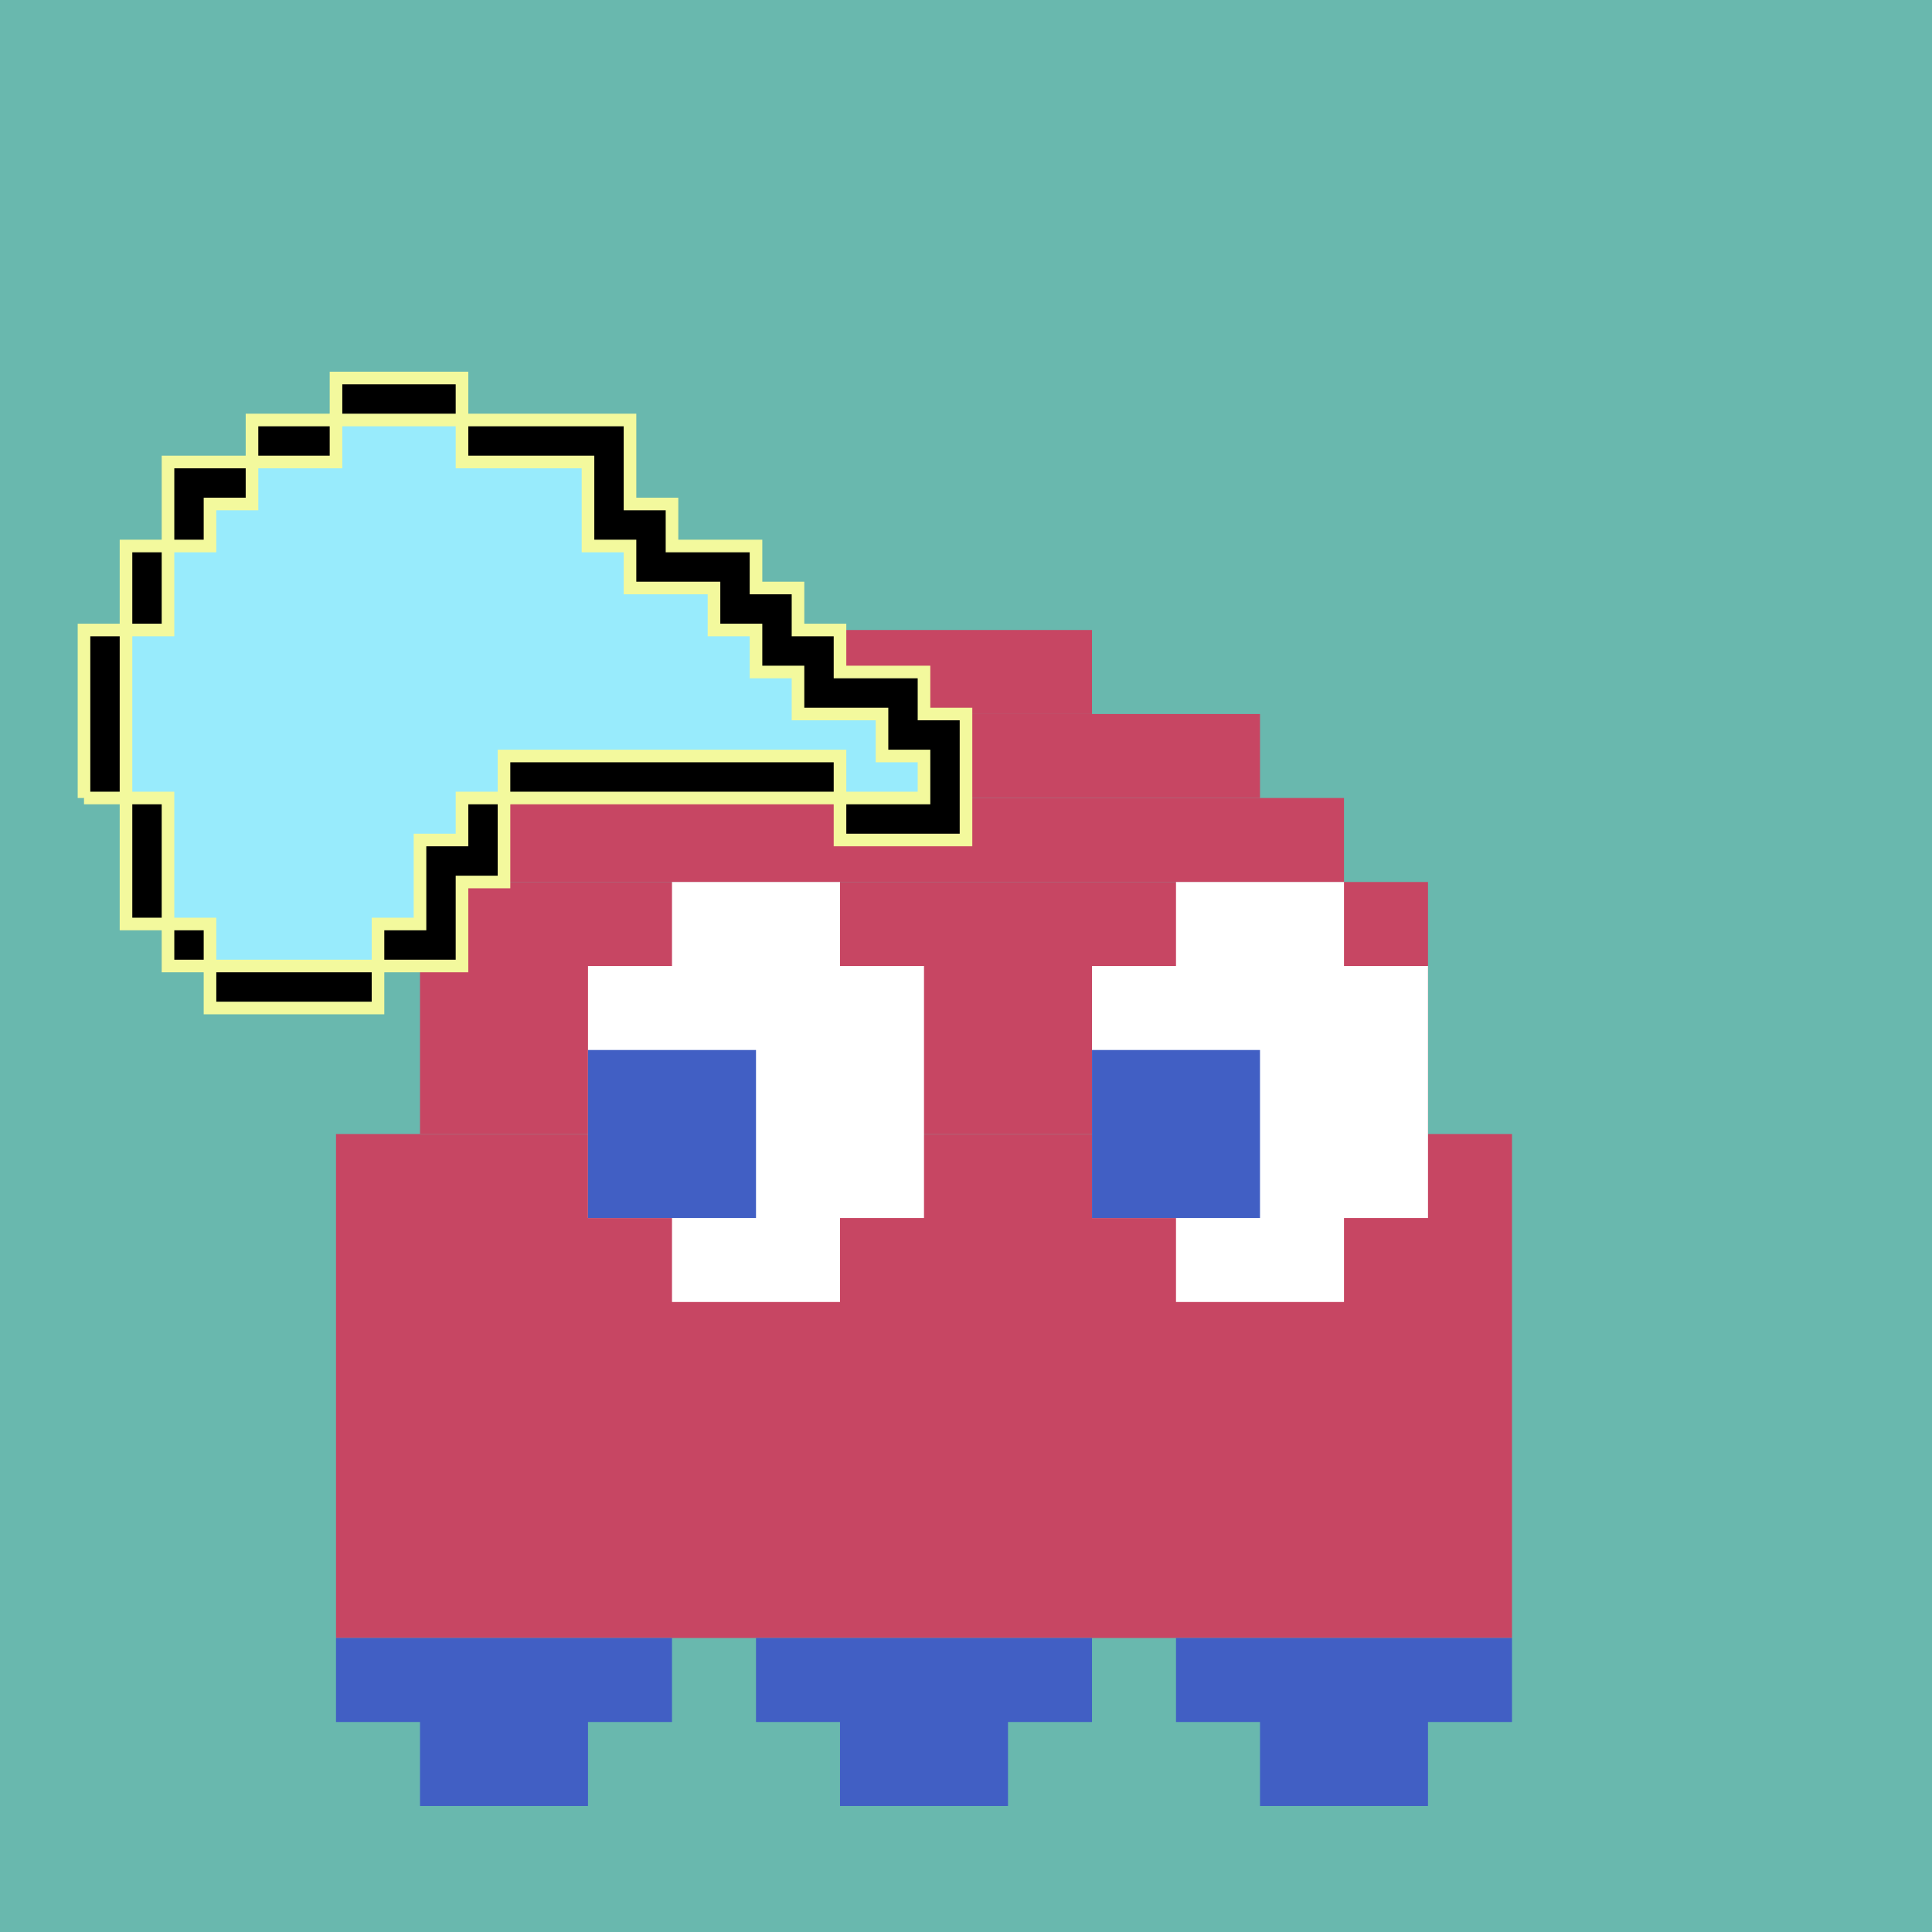
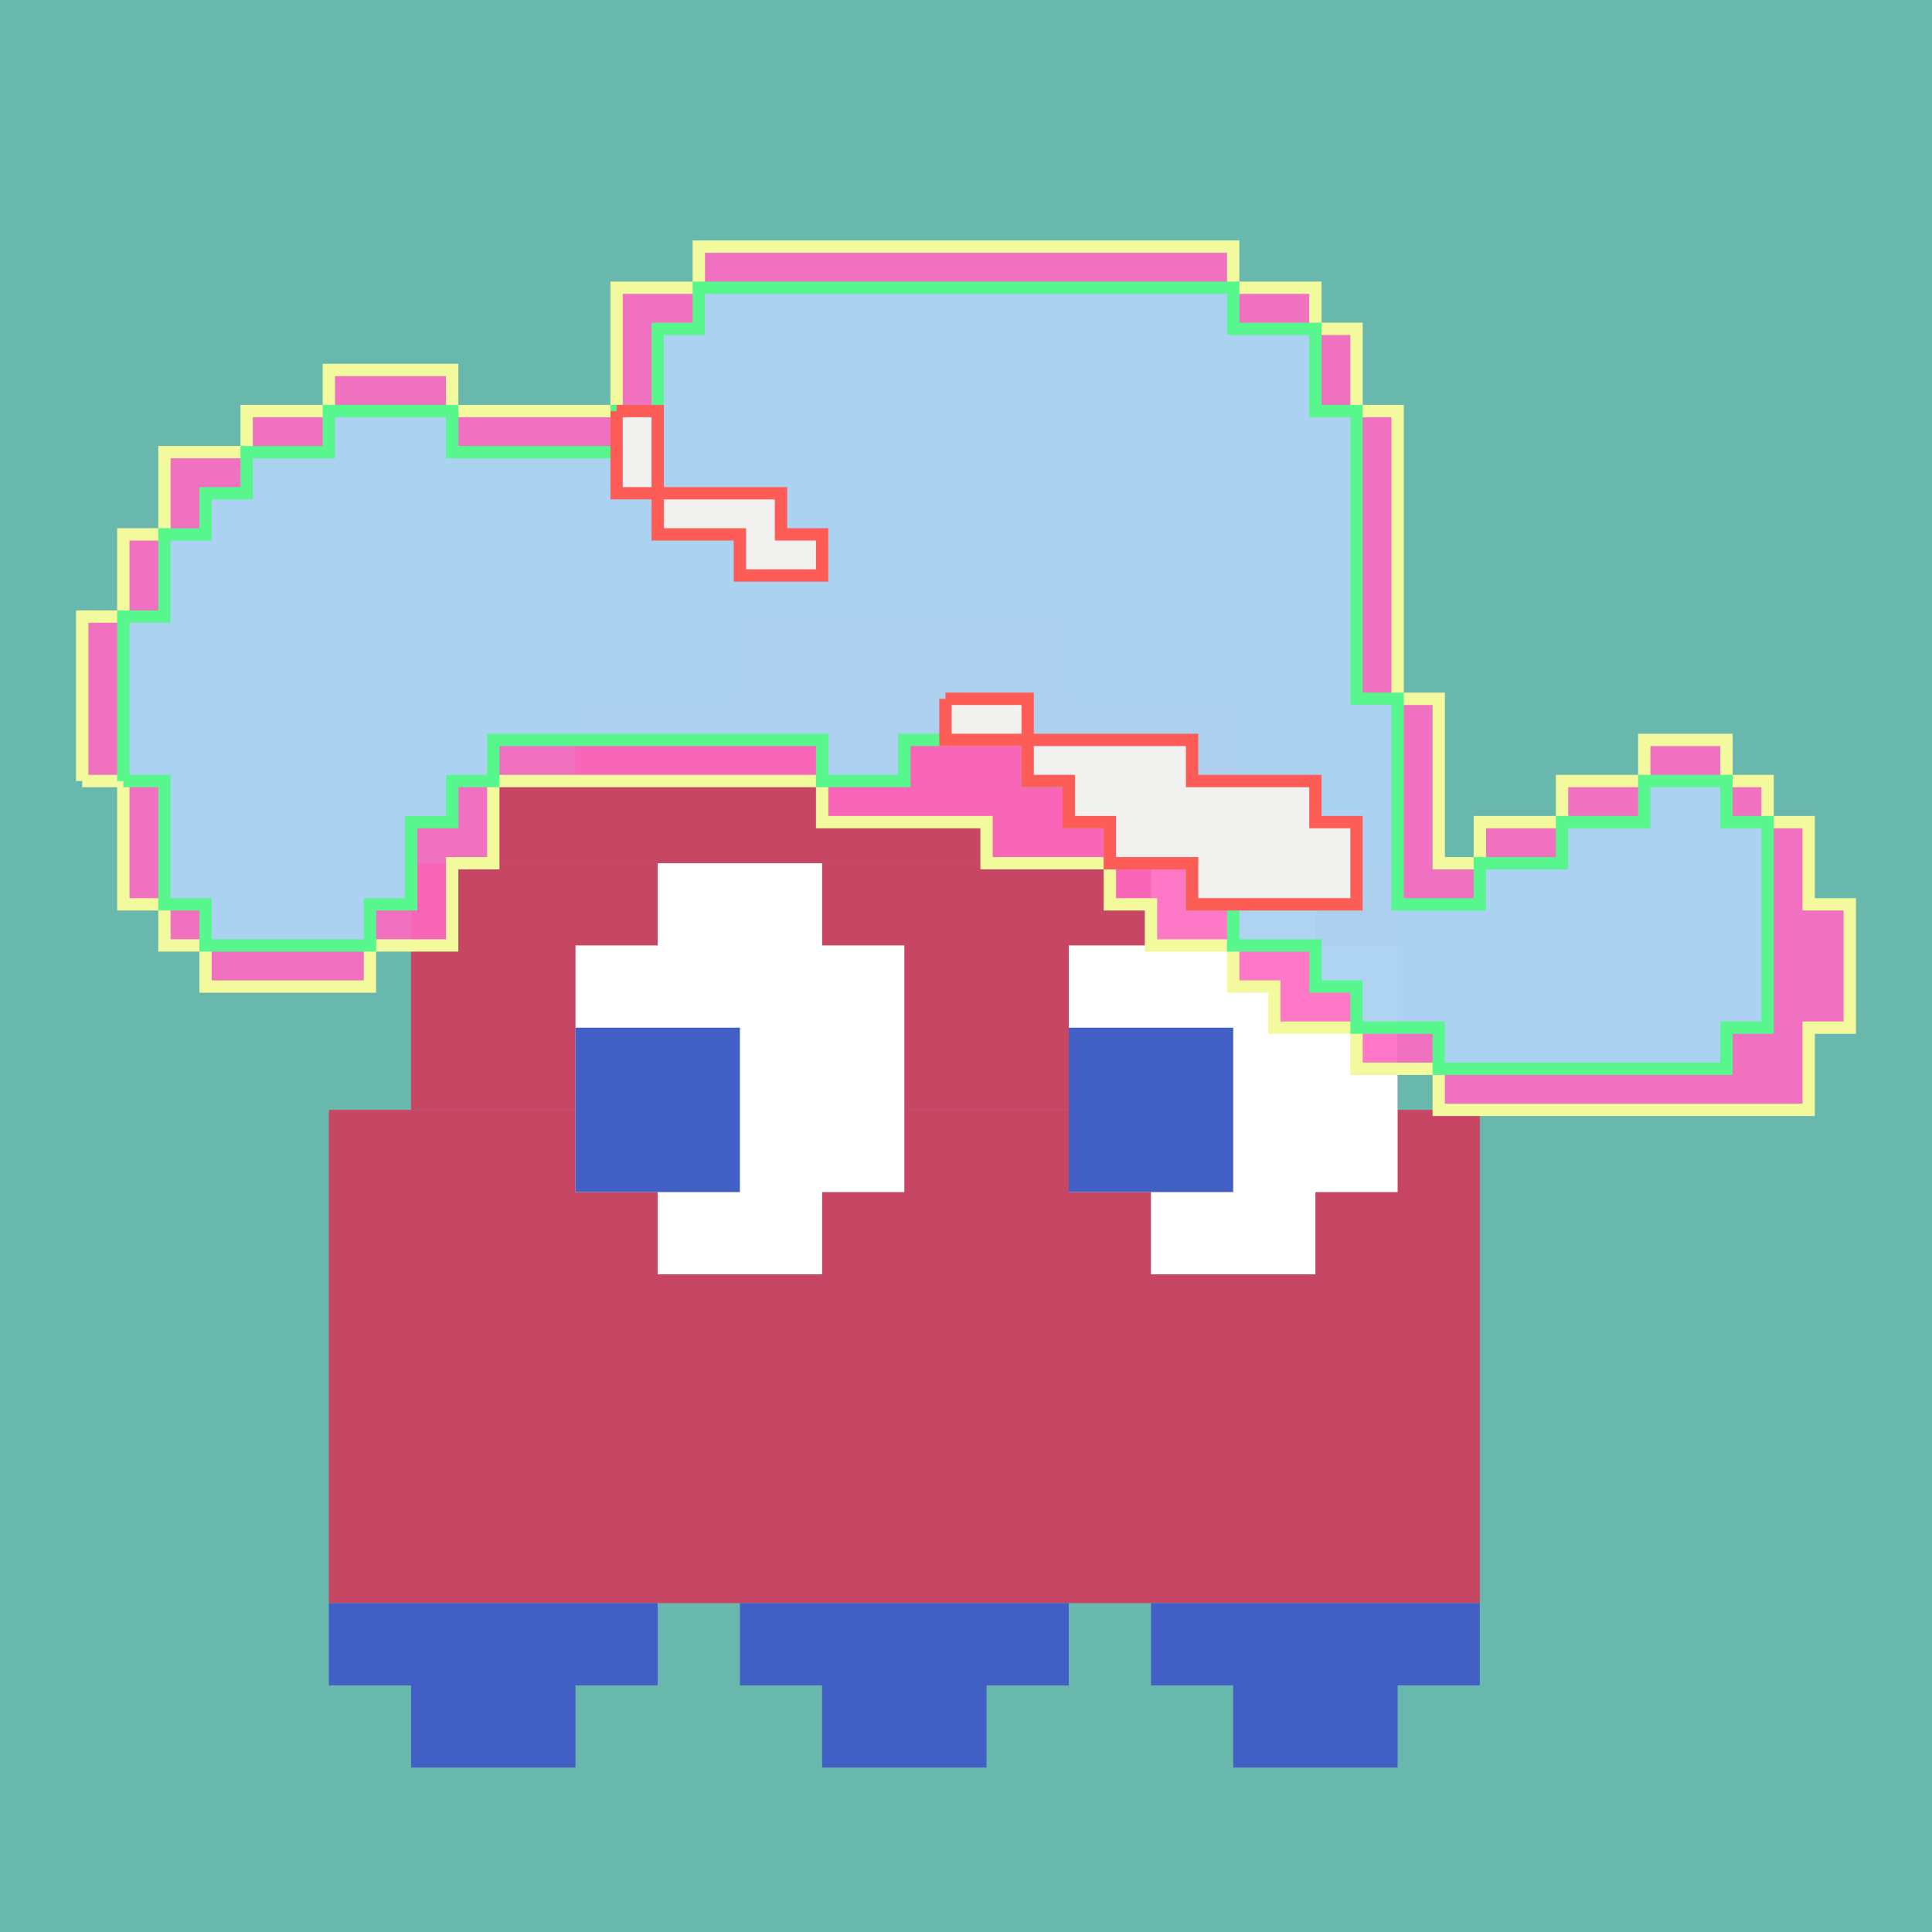
- <svg xmlns="http://www.w3.org/2000/svg" version="1.1" viewBox="0 0 46 46" preserveAspectRatio="xMidYMid slice">
+ <svg xmlns="http://www.w3.org/2000/svg" version="1.1" viewBox="0 0 47 47" preserveAspectRatio="xMidYMid slice">
  <defs>
    <path id="egg" d="m2 0 h4 v2 h2 v6 h-2 v2 h-4 v-2 h-2 v-6 h2 Z" />
    <path id="pupil" d="m2 0 h4 v2 h2 v6 h-2 v2 h-4 v-2 h-2 v-6 h2 Z" />
    <polyline id="footl" points="0,0 8,0 8,2 6,2 6,4 2,4 2,2 0,2 " fill="rgba(65, 95, 196, 1.00)" />
    <path id="footr" d="m2 0 h4 v2 h2 v6 h-2 v2 h-4 v-2 h-2 v-6 h2 Z" />
  </defs>
-   <rect x="0" y="0" width="46" height="46" fill="rgba(105, 184, 174, 1.00)" />
+   <rect x="0" y="0" width="47" height="47" fill="rgba(105, 184, 174, 1.00)" />
  <rect x="18" y="15" width="8" height="2" fill="rgba(199, 70, 99, 1.00)" />
  <rect x="14" y="17" width="16" height="2" fill="rgba(199, 70, 99, 1.00)" />
  <rect x="12" y="19" width="20" height="2" fill="rgba(199, 70, 99, 1.00)" />
  <rect x="10" y="21" width="24" height="6" fill="rgba(199, 70, 99, 1.00)" />
  <rect x="8" y="27" width="28" height="12" fill="rgba(199, 70, 99, 1.00)" />
  <use x="14" y="21" href="#egg" fill="#fff" />
  <use x="26" y="21" href="#egg" fill="#fff" />
  <rect x="14" y="25" width="4" height="4" fill="rgba(65, 95, 196, 1.00)" />
  <rect x="26" y="25" width="4" height="4" fill="rgba(65, 95, 196, 1.00)" />
  <use x="8" y="39" href="#footl" fill="rgba(199, 70, 99, 1.00)" />
  <use x="18" y="39" href="#footl" fill="rgba(199, 70, 99, 1.00)" />
  <use x="28" y="39" href="#footl" fill="rgba(199, 70, 99, 1.00)" />
-   <path fill="rgba(254, 106, 193, 0.)" stroke="rgba(243, 249, 157, 1.00)" stroke-width=".3" d="M2,19              v-4h1              v-2h1              v-2h2              v-1h2              v-1h3              v1h4              v2h1v1h2v1h1v1h1v1h2v1h1              v3h-3              v-1h-8              v2h-1              v2h-2              v1h-4              v-1h-1              v-1h-1              v-3h-1             " />
-   <path fill="rgba(153, 237, 254, 0.99)" stroke="rgba(243, 249, 157, 1.00)" stroke-width=".3" d="M3,19              v-4h1              v-2h1              v-1h1              v-1h2              v-1h3              v1h3              v2h1              v1h2              v1h1              v1h1              v1h2              v1h1              v1h-2              v-1h-8              v1h-1              v1h-1              v2h-1              v1h-4              v-1h-1              v-3h-1             " />
+   <path fill="rgba(254, 106, 193, 0.9)" stroke="rgba(243, 249, 157, 1.00)" stroke-width=".3" d="M2,19              v-4h1              v-2h1              v-2h2              v-1h2              v-1h3              v1h4              v-3h2              v-1h13              v1h2v1h1v2h1v1              v6h1v4h1v-1h2v-1h2v-1h2              v1h1v1h1              v2h1v3              h-1v2h-9              v-1h-2v-1              h-2v-1h-1v-1              h-2v-1h-1v-1              h-3v-1              h-4v-1              h-8              v2h-1v2h-2v1              h-4              v-1h-1v-1h-1v-3h-1             " />
+   <path fill="rgba(153, 237, 254, 0.79)" stroke="rgba(88, 247, 142, 1.00)" stroke-width=".3" d="M3,19              v-4h1              v-2h1              v-1h1              v-1h2              v-1h3              v1h4              v-1h1v-2h1v-1h13              v1h2v2h1v7h1v5              h2v-1h2v-1h2v-1h2              v1h1v5h-1v1              h-7              v-1h-2              v-1h-1v-1h-2              v-1h-1v-1h-2              v-1h-1v-1h-1v-1h-3              v1h-2v-1              h-8              v1h-1v1h-1v2h-1v1              h-4              v-1h-1v-3              h-1             " />
+   <path fill="rgba(241, 241, 240, 1.00)" stroke="rgba(254, 92, 86, 1.00)" stroke-width=".3" d="M15,10              h1v2h3v1h1v1              h-2v-1h-2v-1h-1v-2               M23,17              h2v1h4v1h3v1h1v2              h-4v-1h-2v-1h-1v-1h-1v-1h-2v-1           " />
  <polyline fill="blue" points="           2,18 2,15 " />
</svg>
